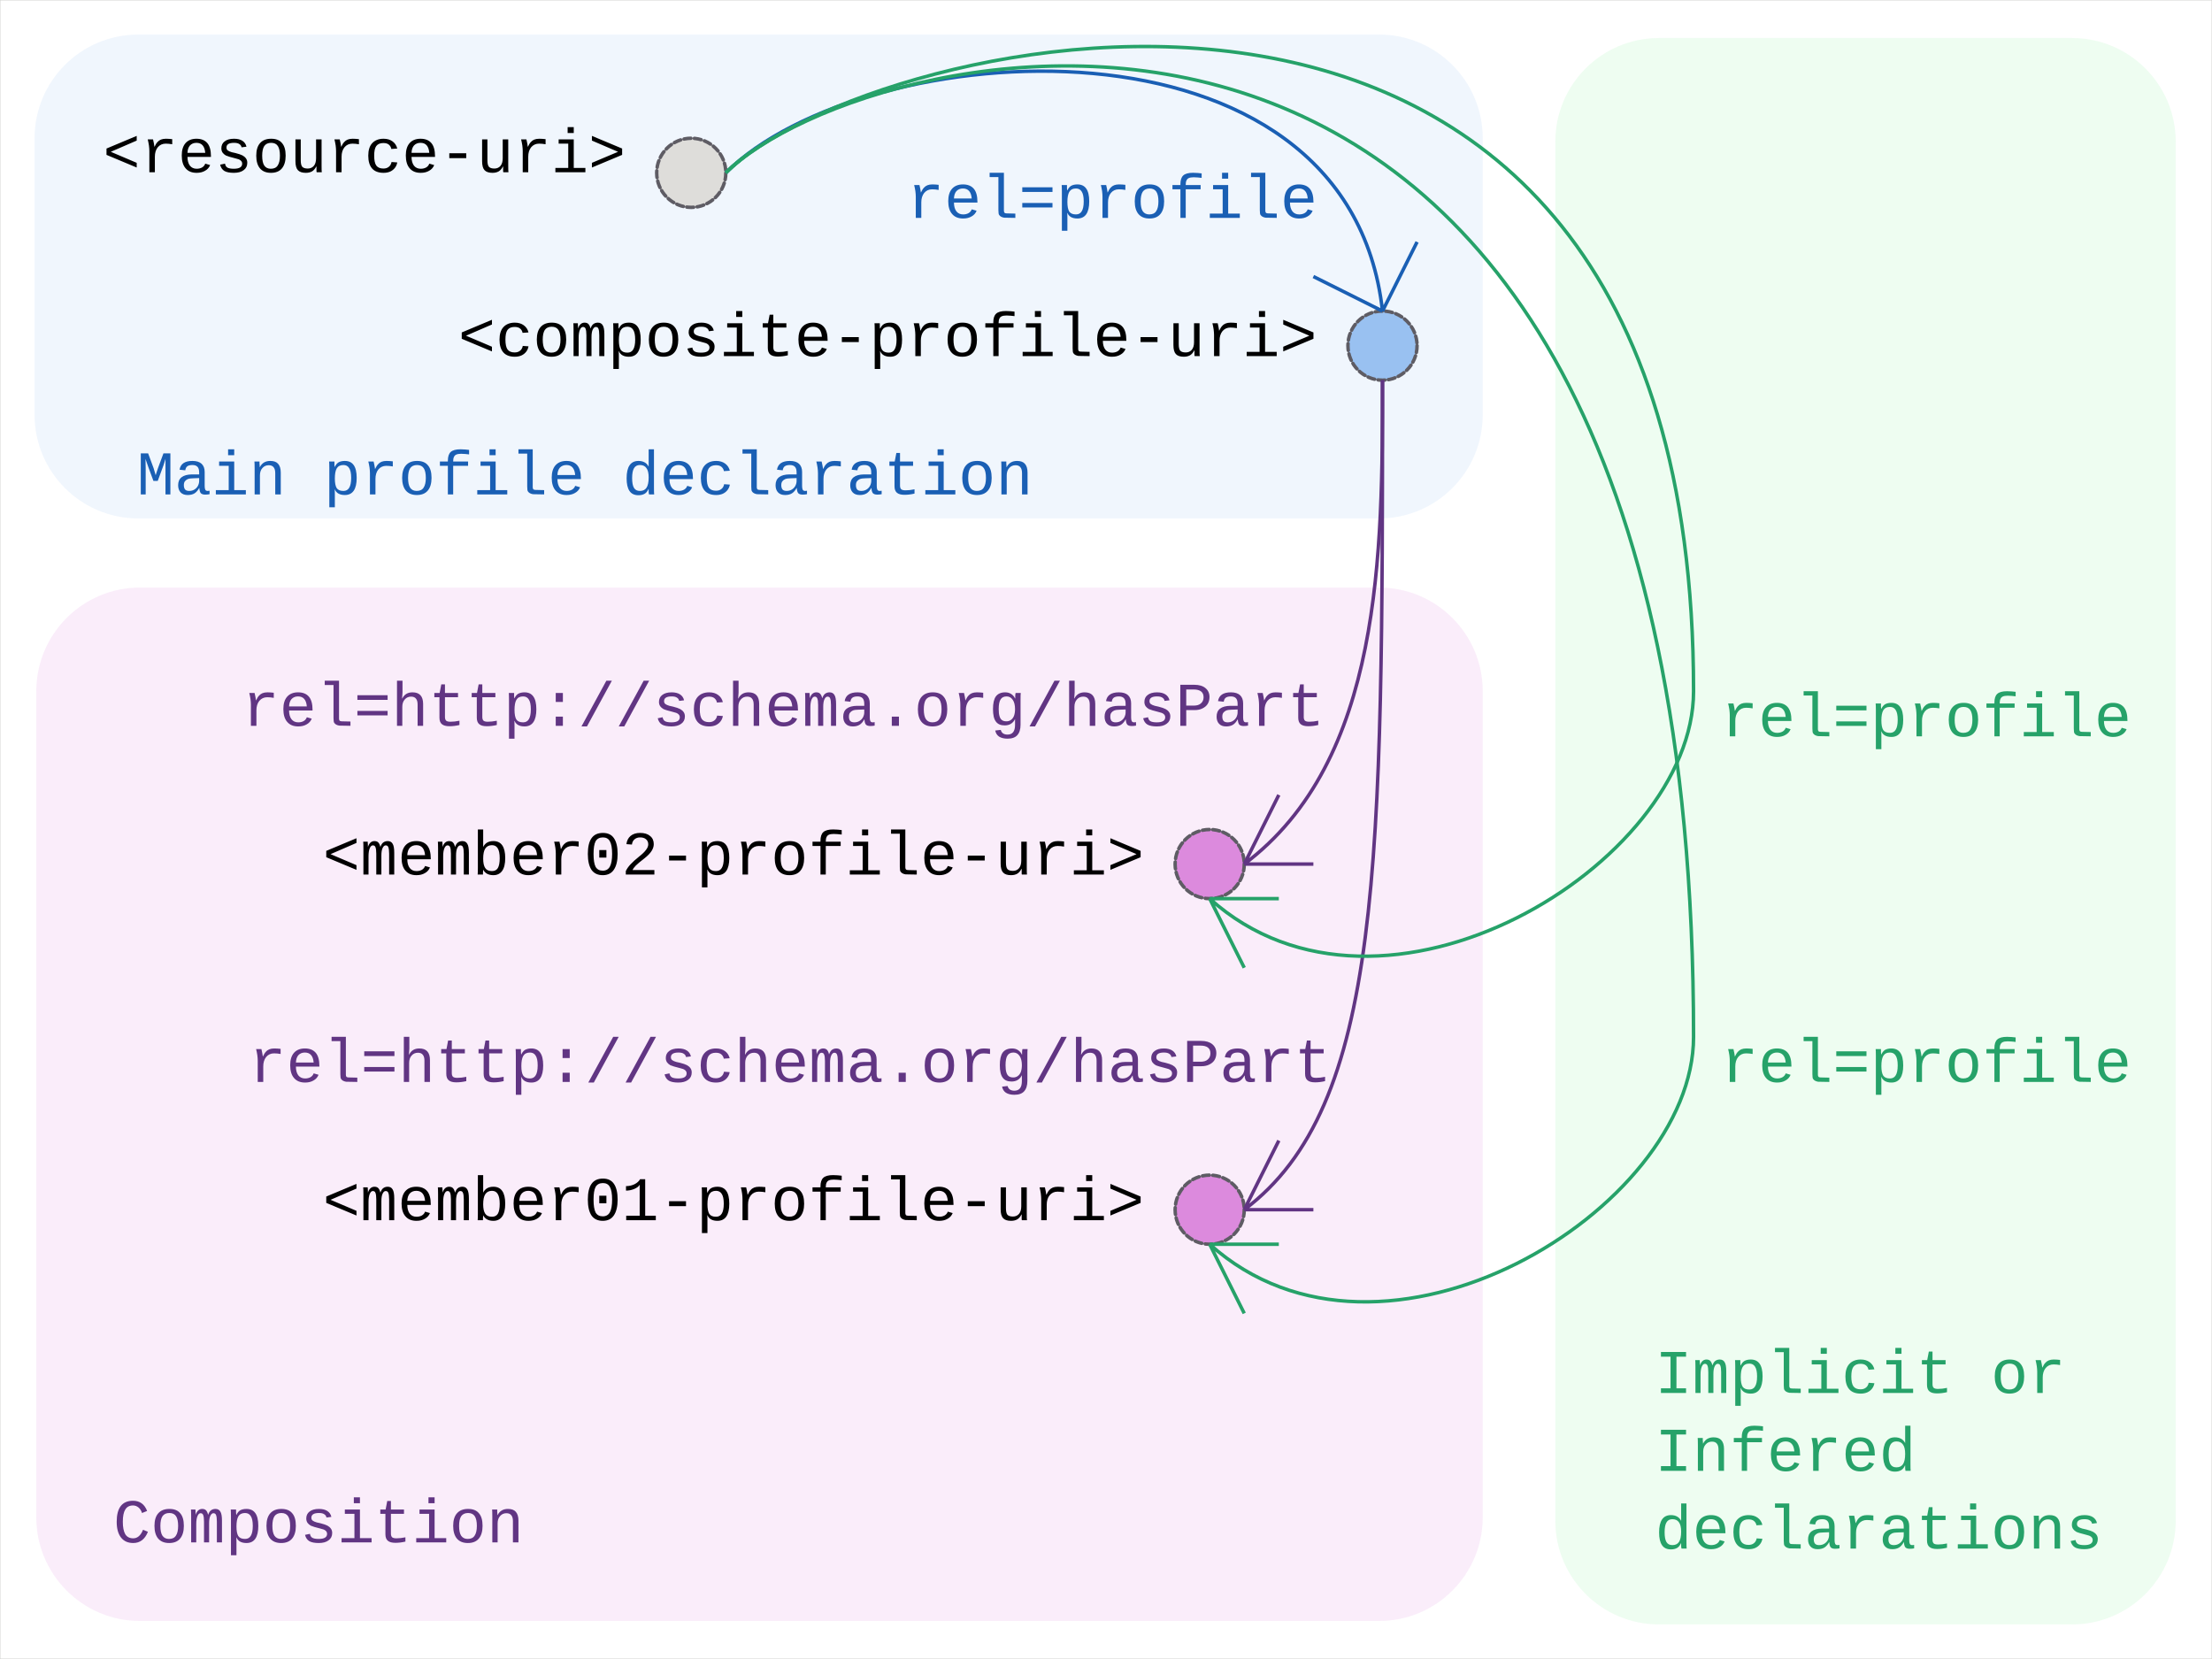
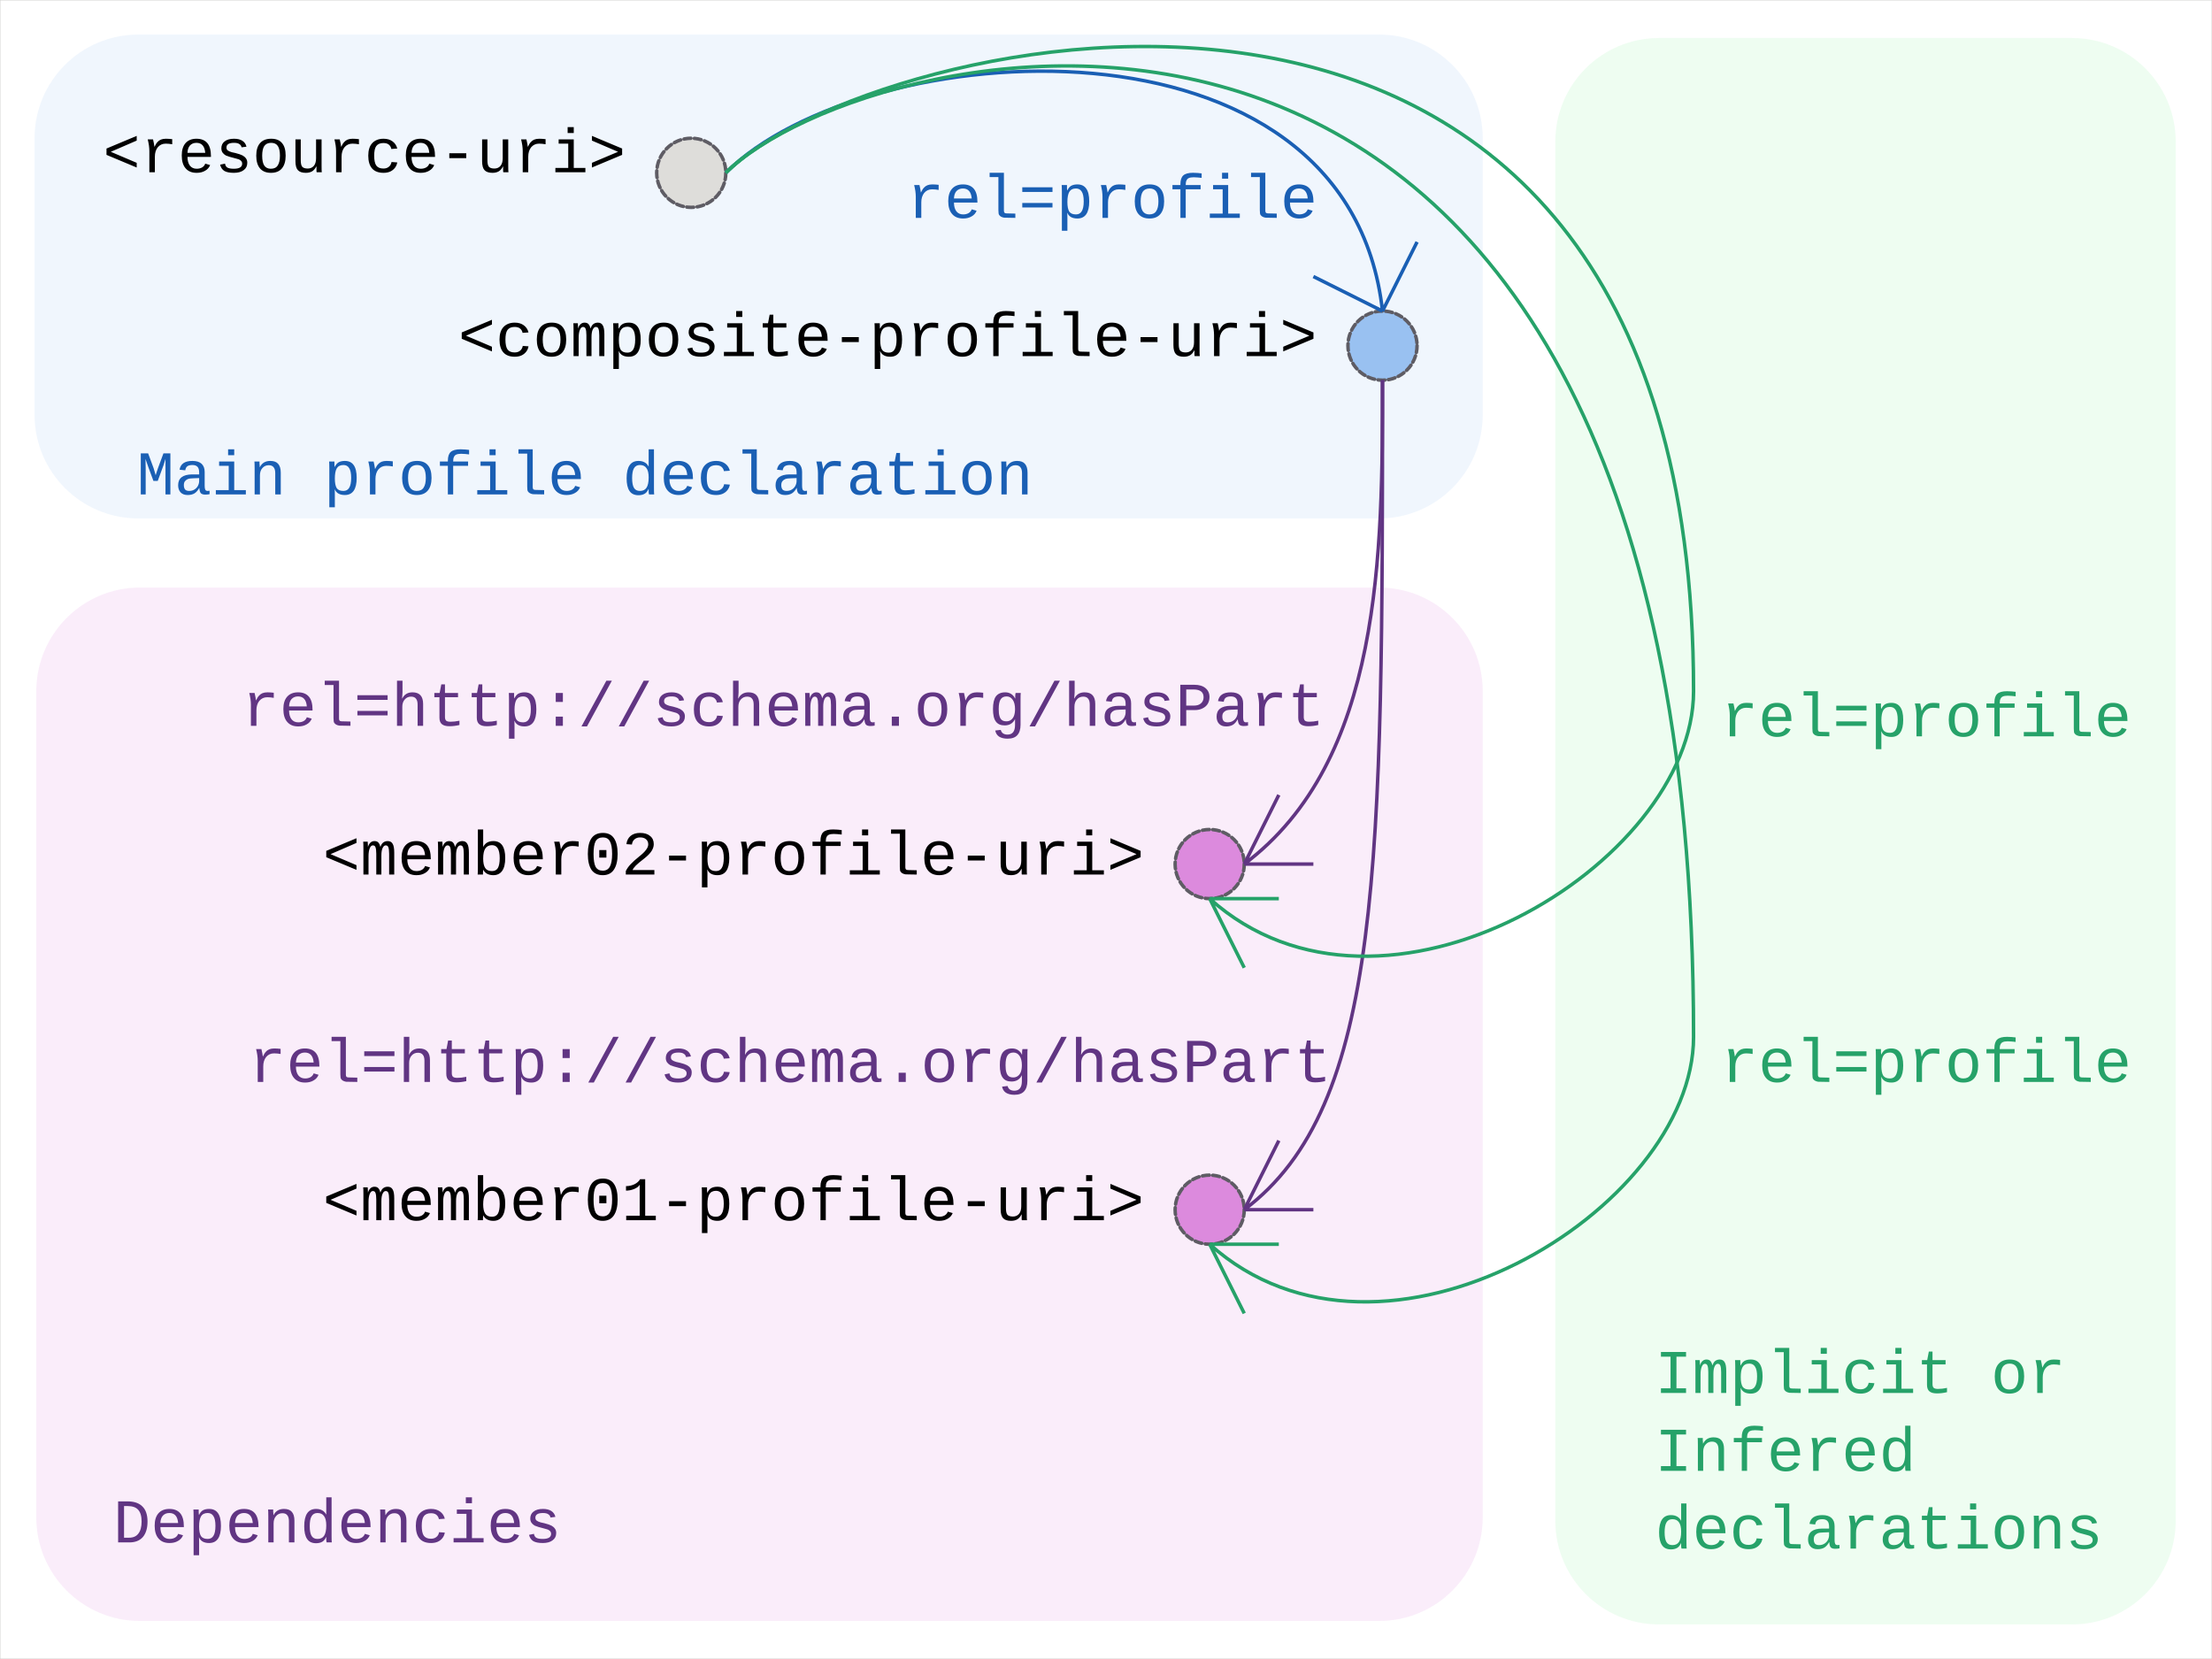
<svg xmlns="http://www.w3.org/2000/svg" width="640" height="480" viewBox="0 0 169.333 127" version="1.1" id="svg982">
  <defs id="defs979">
    <clipPath clipPathUnits="userSpaceOnUse" id="clipPath3602">
      <g id="g3606">
        <path d="M 0,0 H 800 V 600 H 0 Z" clip-rule="nonzero" id="path3604" />
      </g>
    </clipPath>
  </defs>
  <g id="layer1">
    <rect style="fill:#dc8add;fill-opacity:0.15;stroke:none;stroke-width:0.529;stroke-linecap:round;stroke-linejoin:round;stroke-dasharray:0.529, 1.587;stroke-dashoffset:0" id="rect1625" width="110.728" height="79.11" x="2.778" y="44.979" rx="7.937" ry="7.938" />
    <text xml:space="preserve" style="font-size:4.763px;line-height:1.25;font-family:'Liberation Mono';-inkscape-font-specification:'Liberation Mono';fill:#613583;stroke-width:0.265" x="19.044" y="82.826" id="text1">
      <tspan id="tspan1" style="font-size:4.763px;fill:#613583;fill-opacity:1;stroke-width:0.265" x="19.044" y="82.826">rel=http://schema.org/hasPart</tspan>
    </text>
    <rect style="fill:#8ff0a4;fill-opacity:0.15;stroke:none;stroke-width:0.529;stroke-linecap:round;stroke-linejoin:round;stroke-dasharray:0.529, 1.587;stroke-dashoffset:0" id="rect1631" width="47.493" height="121.444" x="119.062" y="2.91" rx="7.937" ry="7.938" />
    <rect style="fill:#99c1f1;fill-opacity:0.15;stroke:none;stroke-width:0.529;stroke-linecap:round;stroke-linejoin:round;stroke-dasharray:0.529, 1.587;stroke-dashoffset:0" id="rect1013" width="110.86" height="37.042" x="2.646" y="2.646" rx="7.937" ry="7.938" />
    <rect style="opacity:0.458;fill:none;stroke:#888a85;stroke-width:0.026;stroke-linecap:round;stroke-linejoin:round" id="rect6783" width="169.307" height="126.974" x="0.013" y="0.013" ry="1.2715655e-06" rx="1.2715655e-06" />
    <text xml:space="preserve" style="font-size:4.763px;line-height:1.25;font-family:'Liberation Mono';-inkscape-font-specification:'Liberation Mono';fill:#1a5fb4;stroke-width:0.265" x="69.418" y="16.68" id="text21396">
      <tspan id="tspan21394" style="font-size:4.763px;fill:#1a5fb4;fill-opacity:1;stroke-width:0.265" x="69.418" y="16.68">rel=profile</tspan>
    </text>
    <circle style="fill:#deddda;stroke:#5e5c64;stroke-width:0.265;stroke-linecap:round;stroke-linejoin:round;stroke-dasharray:0.529, 0.265" id="path845" cx="52.917" cy="13.229" r="2.646" />
    <circle style="fill:#99c1f1;stroke:#5e5c64;stroke-width:0.265;stroke-linecap:round;stroke-linejoin:round;stroke-dasharray:0.529, 0.265" id="circle847" cx="105.833" cy="26.458" r="2.646" />
    <text xml:space="preserve" style="font-size:4.763px;line-height:1.25;font-family:'Liberation Mono';-inkscape-font-specification:'Liberation Mono';stroke-width:0.265" x="7.888" y="13.183" id="text916">
      <tspan id="tspan914" style="font-size:4.763px;fill:#000000;fill-opacity:1;stroke-width:0.265" x="7.888" y="13.183">&lt;resource-uri&gt;</tspan>
    </text>
    <text xml:space="preserve" style="font-size:4.763px;line-height:1.25;font-family:'Liberation Mono';-inkscape-font-specification:'Liberation Mono';stroke-width:0.265" x="35.083" y="27.263" id="text920">
      <tspan id="tspan918" style="font-size:4.763px;fill:#000000;fill-opacity:1;stroke-width:0.265" x="35.083" y="27.263">&lt;composite-profile-uri&gt;</tspan>
    </text>
    <path id="path924" style="fill:none;stroke:#1a5fb4;stroke-width:0.265px;stroke-linecap:butt;stroke-linejoin:miter;stroke-opacity:1" d="m 100.542,21.167 5.292,2.646 m 2.646,-5.292 -2.646,5.292 M 55.563,13.229 C 66.146,2.646 103.187,-9e-7 105.833,23.812" />
    <text xml:space="preserve" style="font-size:4.763px;line-height:1.25;font-family:'Liberation Mono';-inkscape-font-specification:'Liberation Mono';fill:#613583;stroke-width:0.265" x="8.668" y="118.074" id="text1629">
-       <tspan id="tspan1627" style="font-size:4.763px;fill:#613583;stroke:none;stroke-width:0.265" x="8.668" y="118.074">Composition</tspan>
+       <tspan id="tspan1627" style="font-size:4.763px;fill:#613583;stroke:none;stroke-width:0.265" x="8.668" y="118.074">Dependencies</tspan>
    </text>
    <text xml:space="preserve" style="font-size:4.763px;line-height:1.25;font-family:'Liberation Mono';-inkscape-font-specification:'Liberation Mono';fill:#26a269;stroke-width:0.265" x="126.679" y="106.638" id="text1635">
      <tspan id="tspan1633" style="font-size:4.763px;fill:#26a269;stroke:none;stroke-width:0.265" x="126.679" y="106.638">Implicit or</tspan>
      <tspan style="font-size:4.763px;fill:#26a269;stroke:none;stroke-width:0.265" x="126.679" y="112.592" id="tspan4136">Infered</tspan>
      <tspan style="font-size:4.763px;fill:#26a269;stroke:none;stroke-width:0.265" x="126.679" y="118.545" id="tspan4126">declarations</tspan>
    </text>
    <circle style="fill:#dc8add;stroke:#5e5c64;stroke-width:0.265;stroke-linecap:round;stroke-linejoin:round;stroke-dasharray:0.529, 0.265" id="circle1637" cx="92.604" cy="66.146" r="2.646" />
    <text xml:space="preserve" style="font-size:4.763px;line-height:1.25;font-family:'Liberation Mono';-inkscape-font-specification:'Liberation Mono';stroke-width:0.265" x="24.712" y="93.409" id="text1647">
      <tspan id="tspan1645" style="font-size:4.763px;fill:#000000;fill-opacity:1;stroke-width:0.265" x="24.712" y="93.409">&lt;member01-profile-uri&gt;</tspan>
    </text>
    <path id="path3101" style="fill:none;stroke:#613583;stroke-width:0.265px;stroke-linecap:butt;stroke-linejoin:miter;stroke-opacity:1" d="m 97.896,60.854 -2.646,5.292 m 5.292,0 H 95.25 M 105.833,29.104 c 0,13.229 0,29.104 -10.583,37.042" />
    <text xml:space="preserve" style="font-size:4.763px;line-height:1.25;font-family:'Liberation Mono';-inkscape-font-specification:'Liberation Mono';fill:#613583;stroke-width:0.265" x="18.521" y="55.562" id="text3107">
      <tspan id="tspan3105" style="font-size:4.763px;fill:#613583;fill-opacity:1;stroke-width:0.265" x="18.521" y="55.562">rel=http://schema.org/hasPart</tspan>
    </text>
    <text xml:space="preserve" style="font-size:4.763px;line-height:1.25;font-family:'Liberation Mono';-inkscape-font-specification:'Liberation Mono';fill:#26a269;stroke-width:0.265" x="131.729" y="56.368" id="text3111">
      <tspan id="tspan3109" style="font-size:4.763px;fill:#26a269;fill-opacity:1;stroke-width:0.265" x="131.729" y="56.368">rel=profile</tspan>
    </text>
    <text xml:space="preserve" style="font-size:4.763px;line-height:1.25;font-family:'Liberation Mono';-inkscape-font-specification:'Liberation Mono';stroke-width:0.265" x="24.712" y="66.951" id="text3935">
      <tspan id="tspan3933" style="font-size:4.763px;fill:#000000;fill-opacity:1;stroke-width:0.265" x="24.712" y="66.951">&lt;member02-profile-uri&gt;</tspan>
    </text>
    <text xml:space="preserve" style="font-size:4.763px;line-height:1.25;font-family:'Liberation Mono';-inkscape-font-specification:'Liberation Mono';fill:#1a5fb4;stroke-width:0.265" x="10.481" y="37.847" id="text1623">
      <tspan id="tspan1621" style="font-size:4.763px;fill:#1a5fb4;stroke:none;stroke-width:0.265" x="10.481" y="37.847">Main profile declaration</tspan>
    </text>
    <circle style="fill:#dc8add;stroke:#5e5c64;stroke-width:0.265;stroke-linecap:round;stroke-linejoin:round;stroke-dasharray:0.529, 0.265" id="circle4128" cx="92.604" cy="92.604" r="2.646" />
    <path id="path4130" style="fill:none;stroke:#613583;stroke-width:0.265px;stroke-linecap:butt;stroke-linejoin:miter;stroke-opacity:1" d="m 97.896,87.313 -2.646,5.292 m 5.292,0 H 95.25 M 105.833,29.104 c 0,37.042 0,55.562 -10.583,63.5" />
    <path id="path4138" style="fill:none;stroke:#26a269;stroke-width:0.265px;stroke-linecap:butt;stroke-linejoin:miter;stroke-opacity:1" d="m 95.25,74.083 -2.646,-5.292 m 5.292,0 H 92.604 M 55.562,13.229 c 10.583,-10.583 74.083,-26.458 74.083,39.687 0,13.229 -23.812,27.781 -37.042,15.875" />
    <text xml:space="preserve" style="font-size:4.763px;line-height:1.25;font-family:'Liberation Mono';-inkscape-font-specification:'Liberation Mono';fill:#26a269;stroke-width:0.265" x="131.729" y="82.826" id="text4142">
      <tspan id="tspan4140" style="font-size:4.763px;fill:#26a269;fill-opacity:1;stroke-width:0.265" x="131.729" y="82.826">rel=profile</tspan>
    </text>
    <path id="path4191" style="fill:none;stroke:#26a269;stroke-width:0.265px;stroke-linecap:butt;stroke-linejoin:miter;stroke-opacity:1" d="m 95.25,100.542 -2.646,-5.292 m 5.292,0 H 92.604 M 55.562,13.229 c 10.583,-10.583 74.083,-26.458 74.083,66.146 0,13.229 -23.812,27.781 -37.042,15.875" />
  </g>
</svg>
